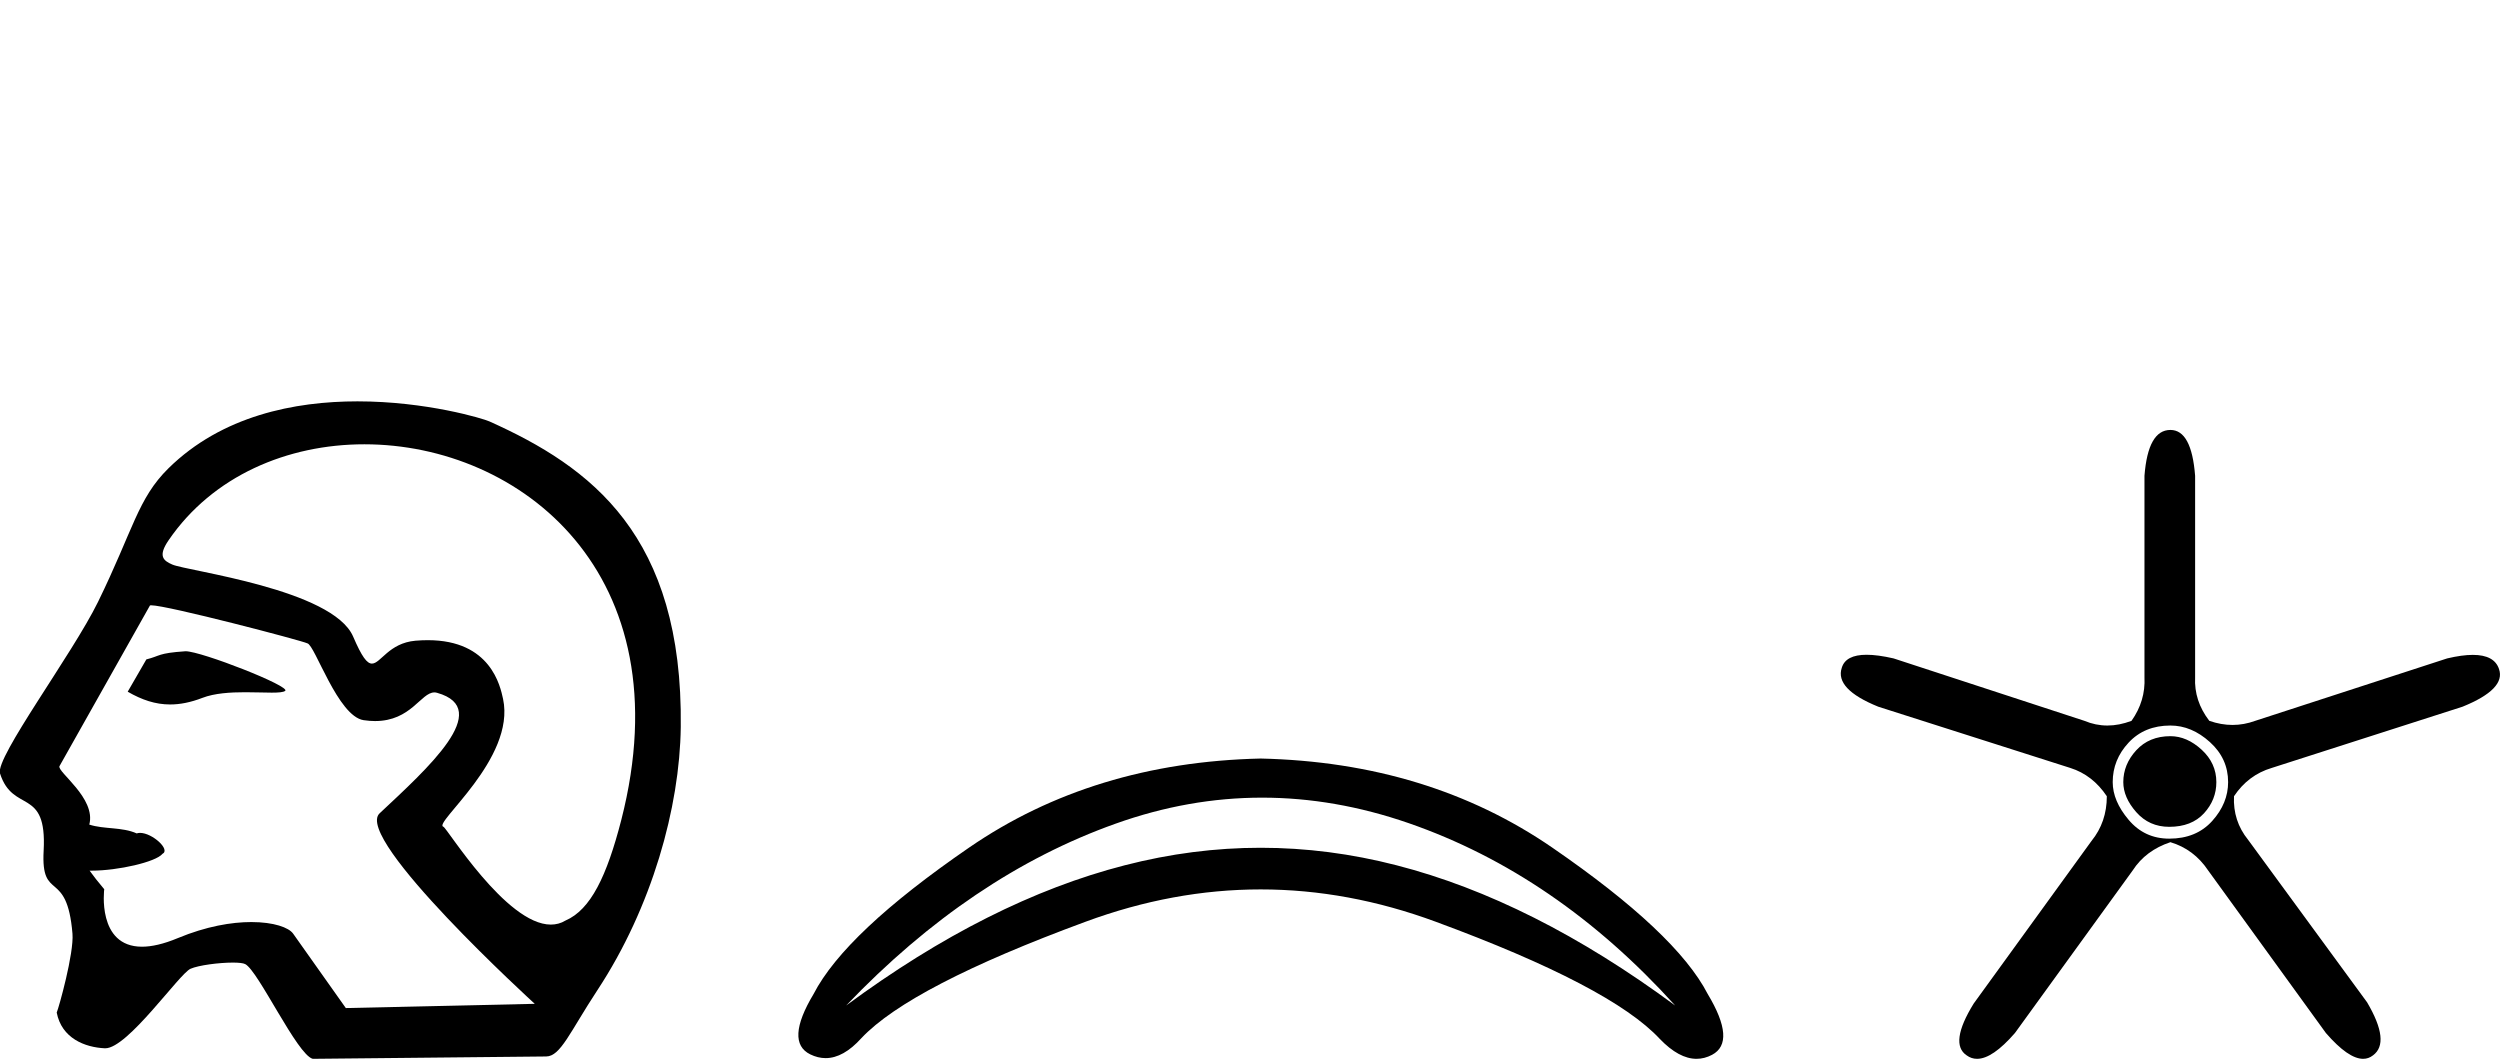
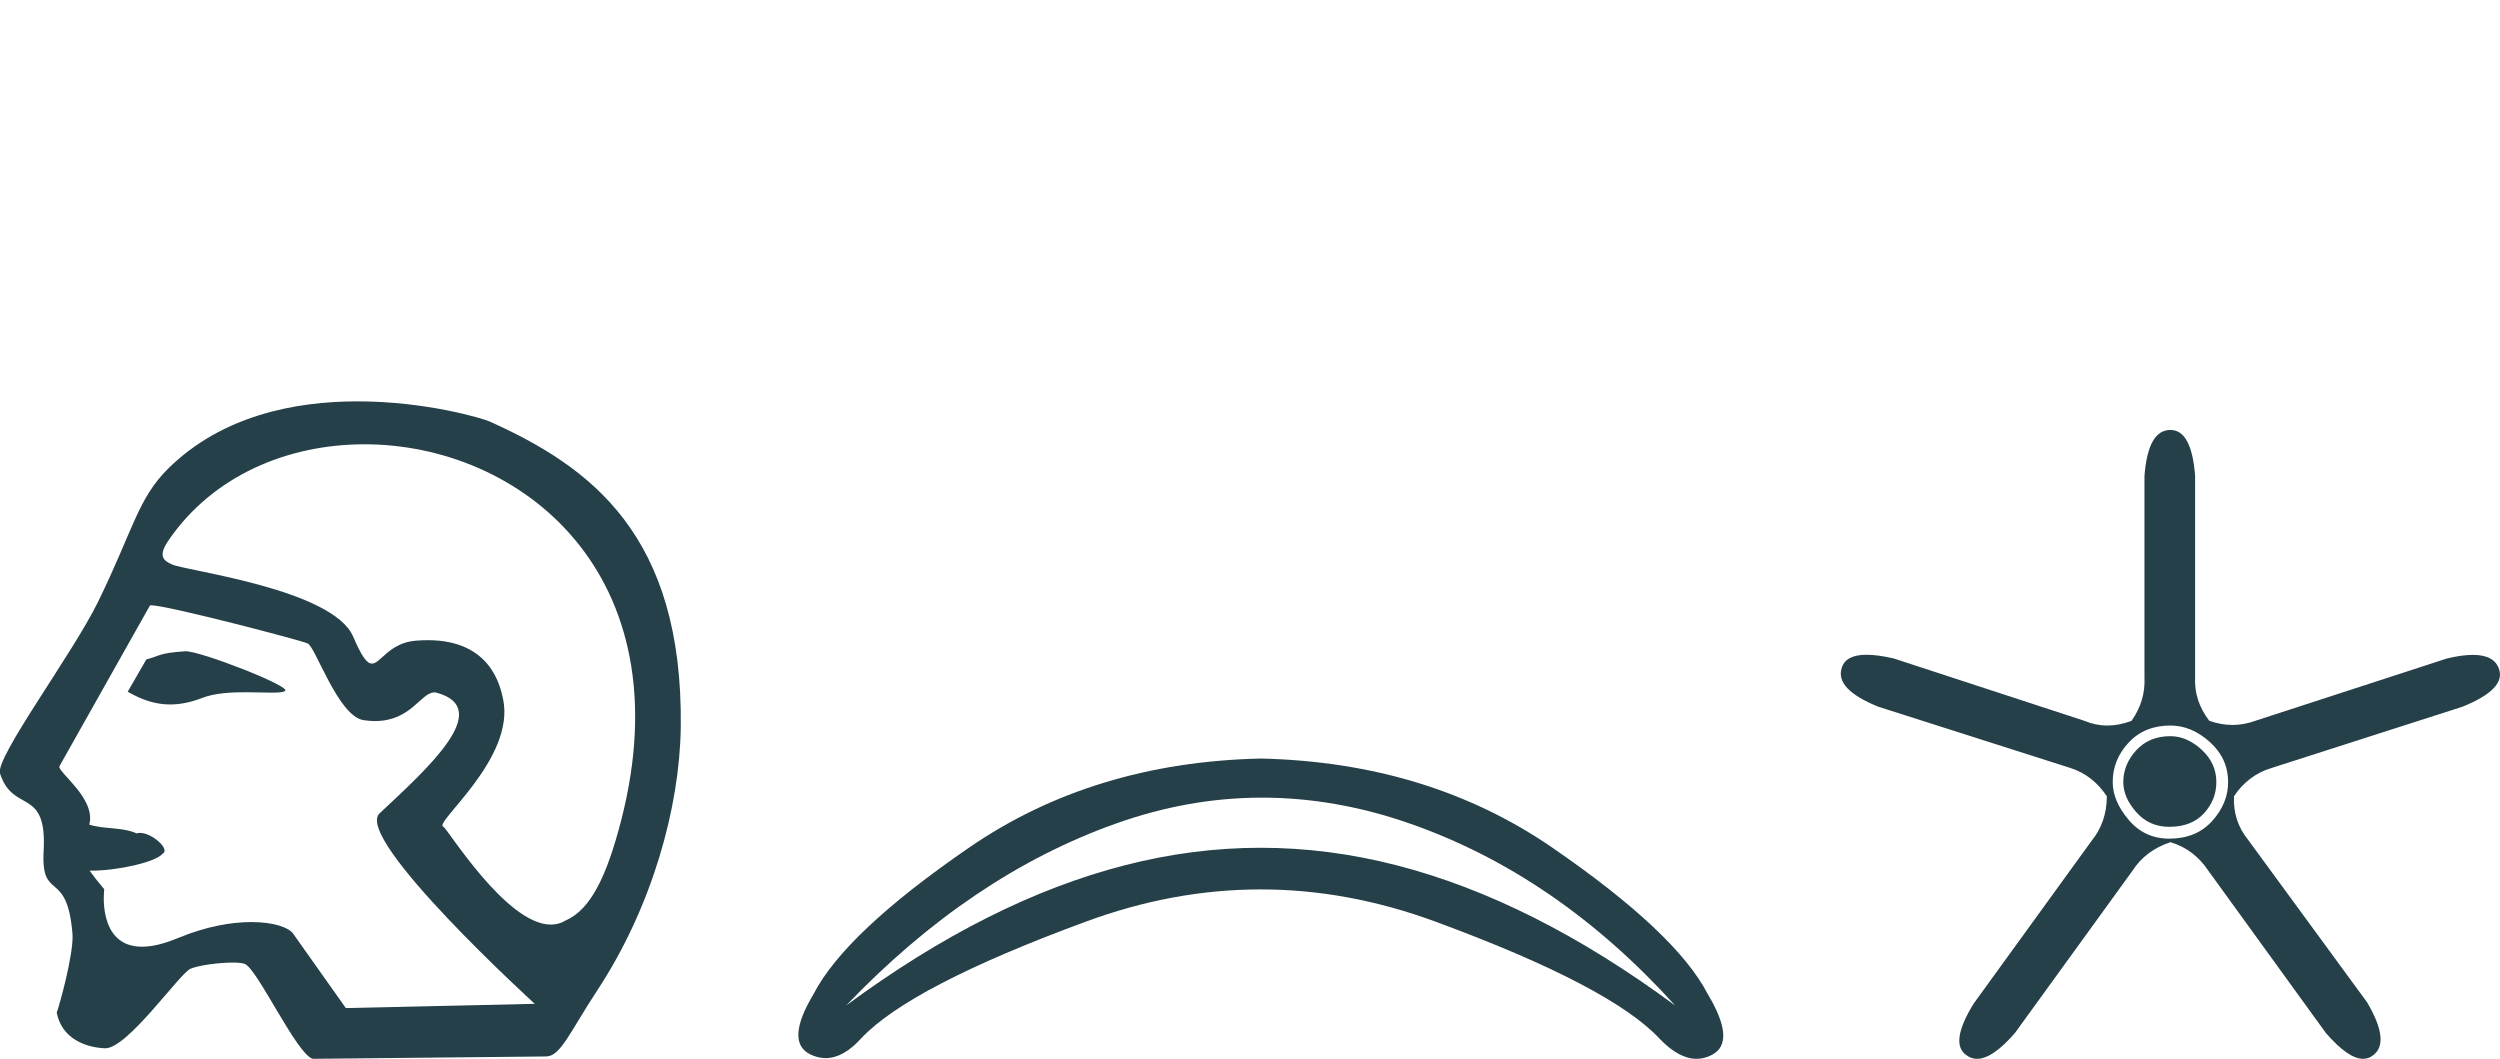
<svg xmlns="http://www.w3.org/2000/svg" viewBox="0 0 42.5 18.0">
-   <path d="M 3.154 11.071 C 3.15 11.071 3.147 11.071 3.144 11.072 C 2.679 11.104 2.731 11.149 2.488 11.21 L 2.171 11.759 C 2.412 11.898 2.641 11.976 2.892 11.976 C 3.061 11.976 3.241 11.941 3.44 11.864 C 3.647 11.784 3.918 11.768 4.168 11.768 C 4.337 11.768 4.495 11.775 4.619 11.775 C 4.733 11.775 4.816 11.769 4.848 11.745 C 4.95 11.669 3.423 11.071 3.154 11.071 ZM 6.195 7.553 C 8.841 7.553 11.636 9.749 10.562 13.939 C 10.316 14.894 10.042 15.464 9.614 15.649 C 9.536 15.697 9.451 15.718 9.364 15.718 C 8.603 15.718 7.598 14.073 7.538 14.055 C 7.349 14.002 8.77 12.9 8.552 11.882 C 8.505 11.664 8.342 10.883 7.273 10.883 C 7.207 10.883 7.137 10.886 7.063 10.892 C 6.61 10.932 6.471 11.281 6.323 11.281 C 6.239 11.281 6.152 11.168 6.003 10.821 C 5.657 10.018 3.186 9.708 2.931 9.598 C 2.774 9.531 2.682 9.453 2.867 9.183 C 3.617 8.088 4.888 7.553 6.195 7.553 ZM 2.571 10.29 C 2.841 10.29 5.119 10.886 5.226 10.937 C 5.354 10.966 5.744 12.178 6.182 12.243 C 6.251 12.253 6.316 12.258 6.376 12.258 C 6.99 12.258 7.155 11.771 7.385 11.771 C 7.399 11.771 7.415 11.773 7.431 11.778 C 8.402 12.052 7.259 13.071 6.453 13.827 C 6.003 14.25 9.091 17.065 9.091 17.065 L 5.879 17.137 L 4.984 15.873 C 4.91 15.767 4.652 15.675 4.273 15.675 C 3.937 15.675 3.507 15.747 3.025 15.947 C 2.776 16.051 2.575 16.094 2.414 16.094 C 1.644 16.094 1.772 15.117 1.772 15.117 C 1.668 14.994 1.586 14.889 1.523 14.801 L 1.523 14.801 C 1.535 14.801 1.548 14.801 1.56 14.801 C 2.005 14.801 2.649 14.654 2.761 14.516 C 2.906 14.445 2.588 14.159 2.381 14.159 C 2.36 14.159 2.341 14.162 2.324 14.168 C 2.074 14.056 1.768 14.1 1.518 14.018 C 1.637 13.569 0.968 13.121 1.011 13.025 L 2.55 10.292 C 2.554 10.29 2.561 10.29 2.571 10.29 ZM 6.077 6.823 C 5.011 6.823 3.774 7.066 2.864 7.961 C 2.341 8.476 2.267 9.004 1.666 10.233 C 1.231 11.121 -0.085 12.881 0 13.148 C 0.221 13.838 0.801 13.37 0.742 14.46 C 0.693 15.348 1.139 14.749 1.232 15.872 C 1.26 16.202 0.999 17.136 0.964 17.213 C 1.048 17.651 1.442 17.805 1.782 17.821 C 1.784 17.821 1.787 17.821 1.79 17.821 C 2.173 17.821 3.049 16.552 3.239 16.469 C 3.375 16.409 3.724 16.364 3.959 16.364 C 4.056 16.364 4.135 16.372 4.169 16.39 C 4.391 16.503 5.052 17.933 5.317 18 L 9.285 17.96 C 9.53 17.958 9.687 17.546 10.157 16.831 C 11.083 15.423 11.556 13.726 11.573 12.359 C 11.613 9.096 10.043 7.937 8.32 7.164 C 8.215 7.116 7.248 6.823 6.077 6.823 Z" style="fill:#000000;stroke:none" />
-   <path d="M 21.455 13.56 Q 22.694 13.56 23.946 13.993 Q 26.46 14.864 28.478 17.094 Q 26.053 15.303 23.742 14.71 Q 22.587 14.412 21.431 14.412 Q 20.276 14.412 19.12 14.71 Q 16.809 15.303 14.384 17.094 Q 16.5 14.88 18.966 14.002 Q 20.204 13.56 21.455 13.56 ZM 21.431 12.895 Q 18.583 12.96 16.476 14.408 Q 14.368 15.857 13.831 16.898 Q 13.343 17.712 13.774 17.924 Q 13.904 17.988 14.036 17.988 Q 14.338 17.988 14.645 17.647 Q 15.475 16.768 18.453 15.67 Q 19.942 15.12 21.431 15.12 Q 22.92 15.12 24.409 15.67 Q 27.388 16.768 28.218 17.663 Q 28.543 18 28.841 18 Q 28.976 18 29.105 17.932 Q 29.52 17.712 29.031 16.898 Q 28.494 15.857 26.387 14.408 Q 24.279 12.96 21.431 12.895 Z" style="fill:#000000;stroke:none" />
-   <path d="M 36.897 12.515 Q 36.536 12.515 36.316 12.755 Q 36.096 12.995 36.096 13.296 Q 36.096 13.556 36.316 13.806 Q 36.536 14.056 36.877 14.056 Q 37.257 14.056 37.468 13.826 Q 37.678 13.596 37.678 13.296 Q 37.678 12.975 37.428 12.745 Q 37.177 12.515 36.897 12.515 ZM 36.897 12.334 Q 37.257 12.334 37.568 12.615 Q 37.878 12.895 37.878 13.296 Q 37.878 13.656 37.608 13.956 Q 37.337 14.257 36.877 14.257 Q 36.456 14.257 36.186 13.936 Q 35.916 13.616 35.916 13.296 Q 35.916 12.915 36.186 12.625 Q 36.456 12.334 36.897 12.334 ZM 36.897 7.309 Q 36.516 7.309 36.456 8.089 L 36.456 11.514 Q 36.476 11.914 36.236 12.254 Q 36.026 12.334 35.826 12.334 Q 35.625 12.334 35.435 12.254 L 32.191 11.193 Q 31.921 11.131 31.732 11.131 Q 31.376 11.131 31.31 11.353 Q 31.19 11.714 31.931 12.014 L 35.195 13.055 Q 35.575 13.175 35.816 13.536 Q 35.816 13.976 35.555 14.297 L 33.553 17.06 Q 33.133 17.741 33.433 17.941 Q 33.513 18 33.61 18 Q 33.873 18 34.254 17.561 L 36.256 14.797 Q 36.476 14.457 36.897 14.317 Q 37.297 14.437 37.538 14.797 L 39.54 17.561 Q 39.921 18 40.173 18 Q 40.266 18 40.341 17.941 Q 40.641 17.721 40.241 17.04 L 38.218 14.277 Q 37.958 13.956 37.978 13.536 Q 38.218 13.175 38.619 13.055 L 41.863 12.014 Q 42.603 11.714 42.483 11.373 Q 42.403 11.133 42.038 11.133 Q 41.856 11.133 41.602 11.193 L 38.339 12.254 Q 38.148 12.324 37.953 12.324 Q 37.758 12.324 37.558 12.254 Q 37.297 11.914 37.317 11.514 L 37.317 8.089 Q 37.257 7.309 36.897 7.309 Z" style="fill:#000000;stroke:none" />
+   <path d="M 3.154 11.071 C 3.15 11.071 3.147 11.071 3.144 11.072 C 2.679 11.104 2.731 11.149 2.488 11.21 L 2.171 11.759 C 2.412 11.898 2.641 11.976 2.892 11.976 C 3.061 11.976 3.241 11.941 3.44 11.864 C 3.647 11.784 3.918 11.768 4.168 11.768 C 4.337 11.768 4.495 11.775 4.619 11.775 C 4.733 11.775 4.816 11.769 4.848 11.745 C 4.95 11.669 3.423 11.071 3.154 11.071 ZM 6.195 7.553 C 8.841 7.553 11.636 9.749 10.562 13.939 C 10.316 14.894 10.042 15.464 9.614 15.649 C 9.536 15.697 9.451 15.718 9.364 15.718 C 8.603 15.718 7.598 14.073 7.538 14.055 C 7.349 14.002 8.77 12.9 8.552 11.882 C 8.505 11.664 8.342 10.883 7.273 10.883 C 7.207 10.883 7.137 10.886 7.063 10.892 C 6.61 10.932 6.471 11.281 6.323 11.281 C 6.239 11.281 6.152 11.168 6.003 10.821 C 5.657 10.018 3.186 9.708 2.931 9.598 C 2.774 9.531 2.682 9.453 2.867 9.183 C 3.617 8.088 4.888 7.553 6.195 7.553 ZM 2.571 10.29 C 2.841 10.29 5.119 10.886 5.226 10.937 C 5.354 10.966 5.744 12.178 6.182 12.243 C 6.251 12.253 6.316 12.258 6.376 12.258 C 6.99 12.258 7.155 11.771 7.385 11.771 C 7.399 11.771 7.415 11.773 7.431 11.778 C 8.402 12.052 7.259 13.071 6.453 13.827 C 6.003 14.25 9.091 17.065 9.091 17.065 L 5.879 17.137 L 4.984 15.873 C 4.91 15.767 4.652 15.675 4.273 15.675 C 3.937 15.675 3.507 15.747 3.025 15.947 C 2.776 16.051 2.575 16.094 2.414 16.094 C 1.644 16.094 1.772 15.117 1.772 15.117 C 1.668 14.994 1.586 14.889 1.523 14.801 L 1.523 14.801 C 1.535 14.801 1.548 14.801 1.56 14.801 C 2.005 14.801 2.649 14.654 2.761 14.516 C 2.906 14.445 2.588 14.159 2.381 14.159 C 2.36 14.159 2.341 14.162 2.324 14.168 C 2.074 14.056 1.768 14.1 1.518 14.018 C 1.637 13.569 0.968 13.121 1.011 13.025 L 2.55 10.292 C 2.554 10.29 2.561 10.29 2.571 10.29 ZM 6.077 6.823 C 5.011 6.823 3.774 7.066 2.864 7.961 C 2.341 8.476 2.267 9.004 1.666 10.233 C 1.231 11.121 -0.085 12.881 0 13.148 C 0.221 13.838 0.801 13.37 0.742 14.46 C 0.693 15.348 1.139 14.749 1.232 15.872 C 1.26 16.202 0.999 17.136 0.964 17.213 C 1.048 17.651 1.442 17.805 1.782 17.821 C 1.784 17.821 1.787 17.821 1.79 17.821 C 2.173 17.821 3.049 16.552 3.239 16.469 C 3.375 16.409 3.724 16.364 3.959 16.364 C 4.056 16.364 4.135 16.372 4.169 16.39 C 4.391 16.503 5.052 17.933 5.317 18 L 9.285 17.96 C 9.53 17.958 9.687 17.546 10.157 16.831 C 11.083 15.423 11.556 13.726 11.573 12.359 C 11.613 9.096 10.043 7.937 8.32 7.164 C 8.215 7.116 7.248 6.823 6.077 6.823 Z" style="fill:#254048;stroke:none" />
+   <path d="M 21.455 13.56 Q 22.694 13.56 23.946 13.993 Q 26.46 14.864 28.478 17.094 Q 26.053 15.303 23.742 14.71 Q 22.587 14.412 21.431 14.412 Q 20.276 14.412 19.12 14.71 Q 16.809 15.303 14.384 17.094 Q 16.5 14.88 18.966 14.002 Q 20.204 13.56 21.455 13.56 ZM 21.431 12.895 Q 18.583 12.96 16.476 14.408 Q 14.368 15.857 13.831 16.898 Q 13.343 17.712 13.774 17.924 Q 13.904 17.988 14.036 17.988 Q 14.338 17.988 14.645 17.647 Q 15.475 16.768 18.453 15.67 Q 19.942 15.12 21.431 15.12 Q 22.92 15.12 24.409 15.67 Q 27.388 16.768 28.218 17.663 Q 28.543 18 28.841 18 Q 28.976 18 29.105 17.932 Q 29.52 17.712 29.031 16.898 Q 28.494 15.857 26.387 14.408 Q 24.279 12.96 21.431 12.895 Z" style="fill:#254048;stroke:none" />
+   <path d="M 36.897 12.515 Q 36.536 12.515 36.316 12.755 Q 36.096 12.995 36.096 13.296 Q 36.096 13.556 36.316 13.806 Q 36.536 14.056 36.877 14.056 Q 37.257 14.056 37.468 13.826 Q 37.678 13.596 37.678 13.296 Q 37.678 12.975 37.428 12.745 Q 37.177 12.515 36.897 12.515 ZM 36.897 12.334 Q 37.257 12.334 37.568 12.615 Q 37.878 12.895 37.878 13.296 Q 37.878 13.656 37.608 13.956 Q 37.337 14.257 36.877 14.257 Q 36.456 14.257 36.186 13.936 Q 35.916 13.616 35.916 13.296 Q 35.916 12.915 36.186 12.625 Q 36.456 12.334 36.897 12.334 ZM 36.897 7.309 Q 36.516 7.309 36.456 8.089 L 36.456 11.514 Q 36.476 11.914 36.236 12.254 Q 36.026 12.334 35.826 12.334 Q 35.625 12.334 35.435 12.254 L 32.191 11.193 Q 31.921 11.131 31.732 11.131 Q 31.376 11.131 31.31 11.353 Q 31.19 11.714 31.931 12.014 L 35.195 13.055 Q 35.575 13.175 35.816 13.536 Q 35.816 13.976 35.555 14.297 L 33.553 17.06 Q 33.133 17.741 33.433 17.941 Q 33.513 18 33.61 18 Q 33.873 18 34.254 17.561 L 36.256 14.797 Q 36.476 14.457 36.897 14.317 Q 37.297 14.437 37.538 14.797 L 39.54 17.561 Q 39.921 18 40.173 18 Q 40.266 18 40.341 17.941 Q 40.641 17.721 40.241 17.04 L 38.218 14.277 Q 37.958 13.956 37.978 13.536 Q 38.218 13.175 38.619 13.055 L 41.863 12.014 Q 42.603 11.714 42.483 11.373 Q 42.403 11.133 42.038 11.133 Q 41.856 11.133 41.602 11.193 L 38.339 12.254 Q 38.148 12.324 37.953 12.324 Q 37.758 12.324 37.558 12.254 Q 37.297 11.914 37.317 11.514 L 37.317 8.089 Q 37.257 7.309 36.897 7.309 Z" style="fill:#254048;stroke:none" />
</svg>
